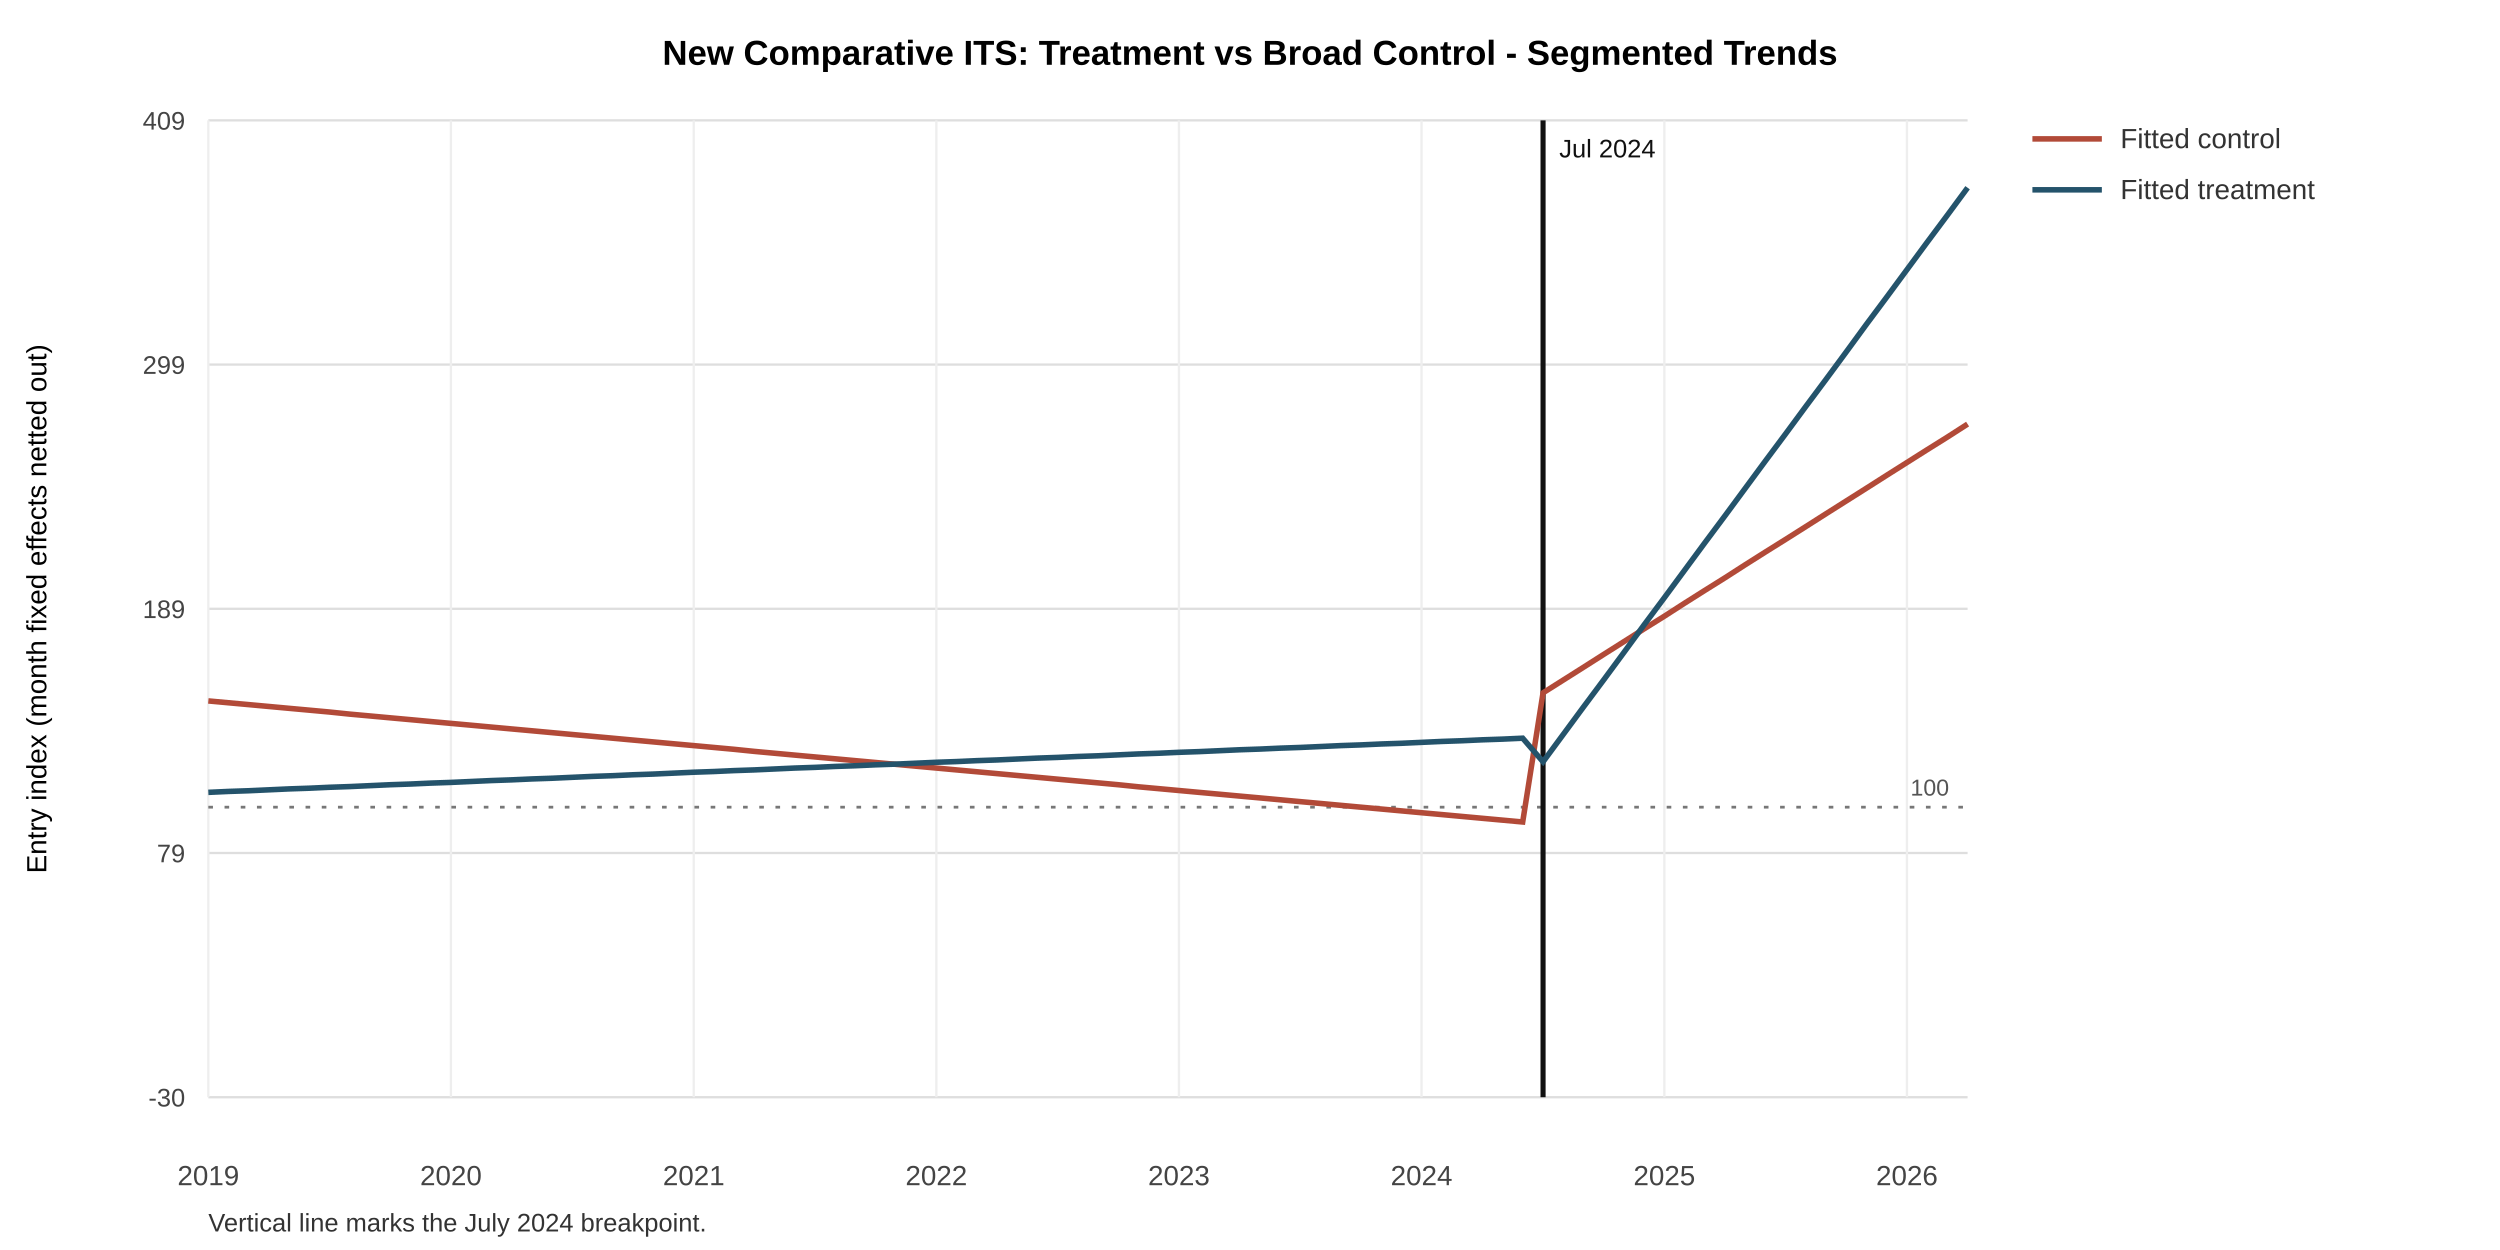
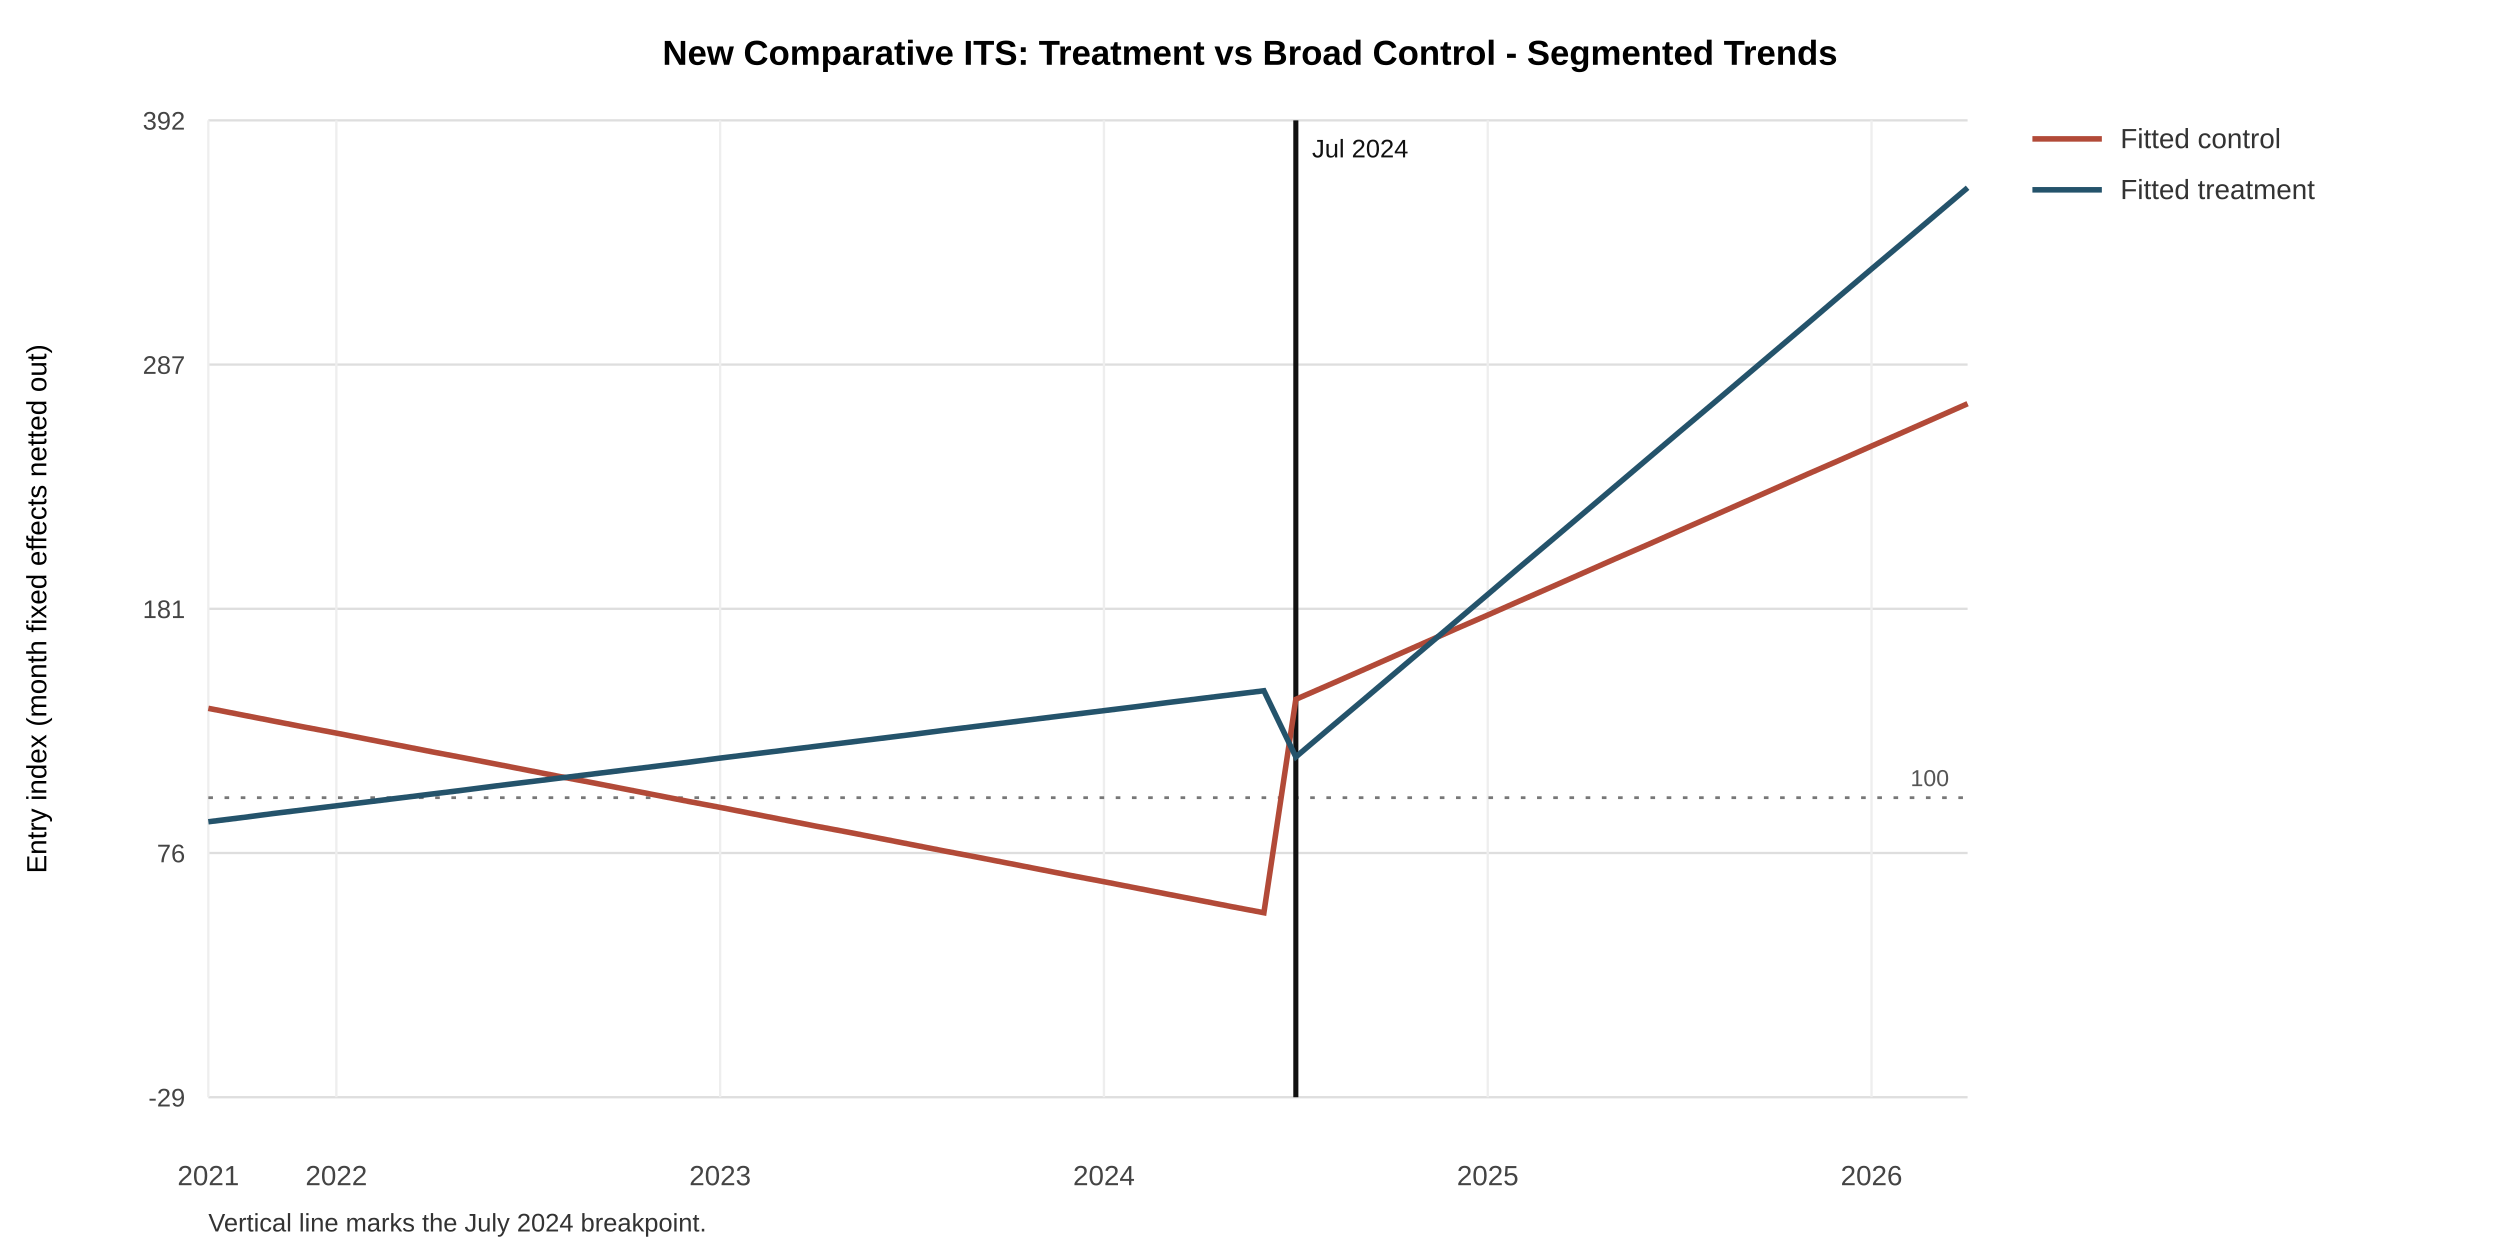
<svg xmlns="http://www.w3.org/2000/svg" width="1080" height="540" viewBox="0 0 1080 540">
  <rect width="100%" height="100%" fill="#ffffff" />
  <text x="540.0" y="28" text-anchor="middle" font-family="Arial, sans-serif" font-size="15" font-weight="700">New Comparative ITS: Treatment vs Broad Control - Segmented Trends</text>
  <line x1="90" y1="474.0" x2="850" y2="474.0" stroke="#dedede" />
-   <text x="80" y="478.0" text-anchor="end" font-family="Arial, sans-serif" font-size="11" fill="#444">-30</text>
+   <text x="80" y="478.0" text-anchor="end" font-family="Arial, sans-serif" font-size="11" fill="#444">-29</text>
  <line x1="90" y1="368.5" x2="850" y2="368.5" stroke="#dedede" />
-   <text x="80" y="372.5" text-anchor="end" font-family="Arial, sans-serif" font-size="11" fill="#444">79</text>
+   <text x="80" y="372.5" text-anchor="end" font-family="Arial, sans-serif" font-size="11" fill="#444">76</text>
  <line x1="90" y1="263.0" x2="850" y2="263.0" stroke="#dedede" />
-   <text x="80" y="267.0" text-anchor="end" font-family="Arial, sans-serif" font-size="11" fill="#444">189</text>
+   <text x="80" y="267.0" text-anchor="end" font-family="Arial, sans-serif" font-size="11" fill="#444">181</text>
  <line x1="90" y1="157.5" x2="850" y2="157.5" stroke="#dedede" />
-   <text x="80" y="161.5" text-anchor="end" font-family="Arial, sans-serif" font-size="11" fill="#444">299</text>
+   <text x="80" y="161.5" text-anchor="end" font-family="Arial, sans-serif" font-size="11" fill="#444">287</text>
  <line x1="90" y1="52.0" x2="850" y2="52.0" stroke="#dedede" />
-   <text x="80" y="56.0" text-anchor="end" font-family="Arial, sans-serif" font-size="11" fill="#444">409</text>
+   <text x="80" y="56.0" text-anchor="end" font-family="Arial, sans-serif" font-size="11" fill="#444">392</text>
  <line x1="90.0" y1="52" x2="90.0" y2="474" stroke="#eeeeee" />
-   <text x="90.0" y="512" text-anchor="middle" font-family="Arial, sans-serif" font-size="12" fill="#444">2019</text>
-   <line x1="194.8" y1="52" x2="194.8" y2="474" stroke="#eeeeee" />
-   <text x="194.8" y="512" text-anchor="middle" font-family="Arial, sans-serif" font-size="12" fill="#444">2020</text>
-   <line x1="299.7" y1="52" x2="299.7" y2="474" stroke="#eeeeee" />
-   <text x="299.7" y="512" text-anchor="middle" font-family="Arial, sans-serif" font-size="12" fill="#444">2021</text>
-   <line x1="404.5" y1="52" x2="404.5" y2="474" stroke="#eeeeee" />
-   <text x="404.5" y="512" text-anchor="middle" font-family="Arial, sans-serif" font-size="12" fill="#444">2022</text>
-   <line x1="509.3" y1="52" x2="509.3" y2="474" stroke="#eeeeee" />
-   <text x="509.3" y="512" text-anchor="middle" font-family="Arial, sans-serif" font-size="12" fill="#444">2023</text>
-   <line x1="614.1" y1="52" x2="614.1" y2="474" stroke="#eeeeee" />
-   <text x="614.1" y="512" text-anchor="middle" font-family="Arial, sans-serif" font-size="12" fill="#444">2024</text>
-   <line x1="719.0" y1="52" x2="719.0" y2="474" stroke="#eeeeee" />
-   <text x="719.0" y="512" text-anchor="middle" font-family="Arial, sans-serif" font-size="12" fill="#444">2025</text>
-   <line x1="823.8" y1="52" x2="823.8" y2="474" stroke="#eeeeee" />
-   <text x="823.8" y="512" text-anchor="middle" font-family="Arial, sans-serif" font-size="12" fill="#444">2026</text>
-   <line x1="90" y1="348.7" x2="850" y2="348.7" stroke="#777" stroke-width="1.2" stroke-dasharray="2 5" />
-   <text x="842" y="343.7" text-anchor="end" font-family="Arial, sans-serif" font-size="10" fill="#555">100</text>
-   <line x1="666.6" y1="52" x2="666.6" y2="474" stroke="#111" stroke-width="2.2" />
-   <text x="673.6" y="68" font-family="Arial, sans-serif" font-size="11" fill="#111">Jul 2024</text>
-   <polyline fill="none" stroke="#b24a38" stroke-width="2.4" points="90.0,302.8 98.7,303.6 107.5,304.4 116.2,305.2 124.9,306.0 133.7,306.8 142.4,307.6 151.1,308.5 159.9,309.3 168.6,310.1 177.4,310.9 186.1,311.7 194.8,312.5 203.6,313.3 212.3,314.1 221.0,314.9 229.8,315.7 238.5,316.5 247.2,317.3 256.0,318.1 264.7,318.9 273.4,319.7 282.2,320.5 290.9,321.3 299.7,322.1 308.4,322.9 317.1,323.7 325.9,324.6 334.6,325.4 343.3,326.2 352.1,327.0 360.8,327.8 369.5,328.6 378.3,329.4 387.0,330.2 395.7,331.0 404.5,331.8 413.2,332.6 422.0,333.4 430.7,334.2 439.4,335.0 448.2,335.8 456.9,336.6 465.6,337.4 474.4,338.2 483.1,339.0 491.8,339.9 500.6,340.7 509.3,341.5 518.0,342.3 526.8,343.1 535.5,343.9 544.3,344.7 553.0,345.5 561.7,346.3 570.5,347.1 579.2,347.9 587.9,348.7 596.7,349.5 605.4,350.3 614.1,351.1 622.9,351.9 631.6,352.7 640.3,353.5 649.1,354.3 657.8,355.1 666.6,299.3 675.3,293.8 684.0,288.3 692.8,282.7 701.5,277.2 710.2,271.7 719.0,266.2 727.7,260.6 736.4,255.1 745.2,249.6 753.9,244.0 762.6,238.5 771.4,233.0 780.1,227.5 788.9,221.9 797.6,216.4 806.3,210.9 815.1,205.3 823.8,199.8 832.5,194.3 841.3,188.8 850.0,183.2" />
+   <text x="90.0" y="512" text-anchor="middle" font-family="Arial, sans-serif" font-size="12" fill="#444">2021</text>
+   <line x1="145.3" y1="52" x2="145.3" y2="474" stroke="#eeeeee" />
+   <text x="145.3" y="512" text-anchor="middle" font-family="Arial, sans-serif" font-size="12" fill="#444">2022</text>
+   <line x1="311.1" y1="52" x2="311.1" y2="474" stroke="#eeeeee" />
+   <text x="311.1" y="512" text-anchor="middle" font-family="Arial, sans-serif" font-size="12" fill="#444">2023</text>
+   <line x1="476.9" y1="52" x2="476.9" y2="474" stroke="#eeeeee" />
+   <text x="476.9" y="512" text-anchor="middle" font-family="Arial, sans-serif" font-size="12" fill="#444">2024</text>
+   <line x1="642.7" y1="52" x2="642.7" y2="474" stroke="#eeeeee" />
+   <text x="642.7" y="512" text-anchor="middle" font-family="Arial, sans-serif" font-size="12" fill="#444">2025</text>
+   <line x1="808.5" y1="52" x2="808.5" y2="474" stroke="#eeeeee" />
+   <text x="808.5" y="512" text-anchor="middle" font-family="Arial, sans-serif" font-size="12" fill="#444">2026</text>
+   <line x1="90" y1="344.6" x2="850" y2="344.6" stroke="#777" stroke-width="1.2" stroke-dasharray="2 5" />
+   <text x="842" y="339.6" text-anchor="end" font-family="Arial, sans-serif" font-size="10" fill="#555">100</text>
+   <line x1="559.8" y1="52" x2="559.8" y2="474" stroke="#111" stroke-width="2.2" />
+   <text x="566.8" y="68" font-family="Arial, sans-serif" font-size="11" fill="#111">Jul 2024</text>
+   <polyline fill="none" stroke="#b24a38" stroke-width="2.4" points="90.0,306.0 103.8,308.7 117.6,311.4 131.5,314.1 145.3,316.7 159.1,319.4 172.9,322.1 186.7,324.8 200.5,327.4 214.4,330.1 228.2,332.8 242.0,335.5 255.8,338.1 269.6,340.8 283.5,343.5 297.3,346.2 311.1,348.8 324.9,351.5 338.7,354.2 352.5,356.9 366.4,359.5 380.2,362.2 394.0,364.9 407.8,367.6 421.6,370.2 435.5,372.9 449.3,375.6 463.1,378.3 476.9,380.9 490.7,383.6 504.5,386.3 518.4,389.0 532.2,391.7 546.0,394.3 559.8,302.1 573.6,296.1 587.5,290.0 601.3,283.9 615.1,277.8 628.9,271.7 642.7,265.7 656.5,259.6 670.4,253.5 684.2,247.4 698.0,241.3 711.8,235.3 725.6,229.2 739.5,223.1 753.3,217.0 767.1,210.9 780.9,204.8 794.7,198.8 808.5,192.7 822.4,186.6 836.2,180.5 850.0,174.4" />
  <line x1="878" y1="60" x2="908" y2="60" stroke="#b24a38" stroke-width="2.4" />
  <text x="916" y="64" font-family="Arial, sans-serif" font-size="12" fill="#333">Fitted control</text>
-   <polyline fill="none" stroke="#24536b" stroke-width="2.4" points="90.0,342.3 98.7,341.9 107.5,341.6 116.2,341.2 124.9,340.8 133.7,340.5 142.4,340.1 151.1,339.8 159.9,339.4 168.6,339.0 177.4,338.7 186.1,338.3 194.8,338.0 203.6,337.6 212.3,337.2 221.0,336.9 229.8,336.5 238.5,336.2 247.2,335.8 256.0,335.4 264.7,335.1 273.4,334.7 282.2,334.4 290.9,334.0 299.7,333.6 308.4,333.3 317.1,332.9 325.9,332.6 334.6,332.2 343.3,331.8 352.1,331.5 360.8,331.1 369.5,330.8 378.3,330.4 387.0,330.1 395.7,329.7 404.5,329.3 413.2,329.0 422.0,328.6 430.7,328.3 439.4,327.9 448.2,327.5 456.9,327.2 465.6,326.8 474.4,326.5 483.1,326.1 491.8,325.7 500.6,325.4 509.3,325.0 518.0,324.7 526.8,324.3 535.5,323.9 544.3,323.6 553.0,323.2 561.7,322.9 570.5,322.5 579.2,322.1 587.9,321.8 596.7,321.4 605.4,321.1 614.1,320.7 622.9,320.3 631.6,320.0 640.3,319.6 649.1,319.3 657.8,318.9 666.6,329.1 675.3,317.3 684.0,305.5 692.8,293.7 701.5,281.9 710.2,270.0 719.0,258.2 727.7,246.4 736.4,234.6 745.2,222.8 753.9,211.0 762.6,199.2 771.4,187.4 780.1,175.6 788.9,163.8 797.6,152.0 806.3,140.1 815.1,128.3 823.8,116.5 832.5,104.7 841.3,92.9 850.0,81.1" />
+   <polyline fill="none" stroke="#24536b" stroke-width="2.4" points="90.0,355.0 103.8,353.3 117.6,351.5 131.5,349.8 145.3,348.1 159.1,346.4 172.9,344.7 186.7,343.0 200.5,341.3 214.4,339.5 228.2,337.8 242.0,336.1 255.8,334.4 269.6,332.7 283.5,331.0 297.3,329.3 311.1,327.5 324.9,325.8 338.7,324.1 352.5,322.4 366.4,320.7 380.2,319.0 394.0,317.3 407.8,315.5 421.6,313.8 435.5,312.1 449.3,310.4 463.1,308.7 476.9,307.0 490.7,305.3 504.5,303.5 518.4,301.8 532.2,300.1 546.0,298.4 559.8,327.0 573.6,315.3 587.5,303.6 601.3,291.9 615.1,280.2 628.9,268.5 642.7,256.8 656.5,245.0 670.4,233.3 684.2,221.6 698.0,209.9 711.8,198.2 725.6,186.5 739.5,174.8 753.3,163.1 767.1,151.4 780.9,139.7 794.7,127.9 808.5,116.2 822.4,104.5 836.2,92.8 850.0,81.1" />
  <line x1="878" y1="82" x2="908" y2="82" stroke="#24536b" stroke-width="2.4" />
  <text x="916" y="86" font-family="Arial, sans-serif" font-size="12" fill="#333">Fitted treatment</text>
  <text x="20" y="263.0" transform="rotate(-90 20 263.0)" text-anchor="middle" font-family="Arial, sans-serif" font-size="12">Entry index (month fixed effects netted out)</text>
  <text x="90" y="532" font-family="Arial, sans-serif" font-size="11" fill="#333">Vertical line marks the July 2024 breakpoint.</text>
</svg>
